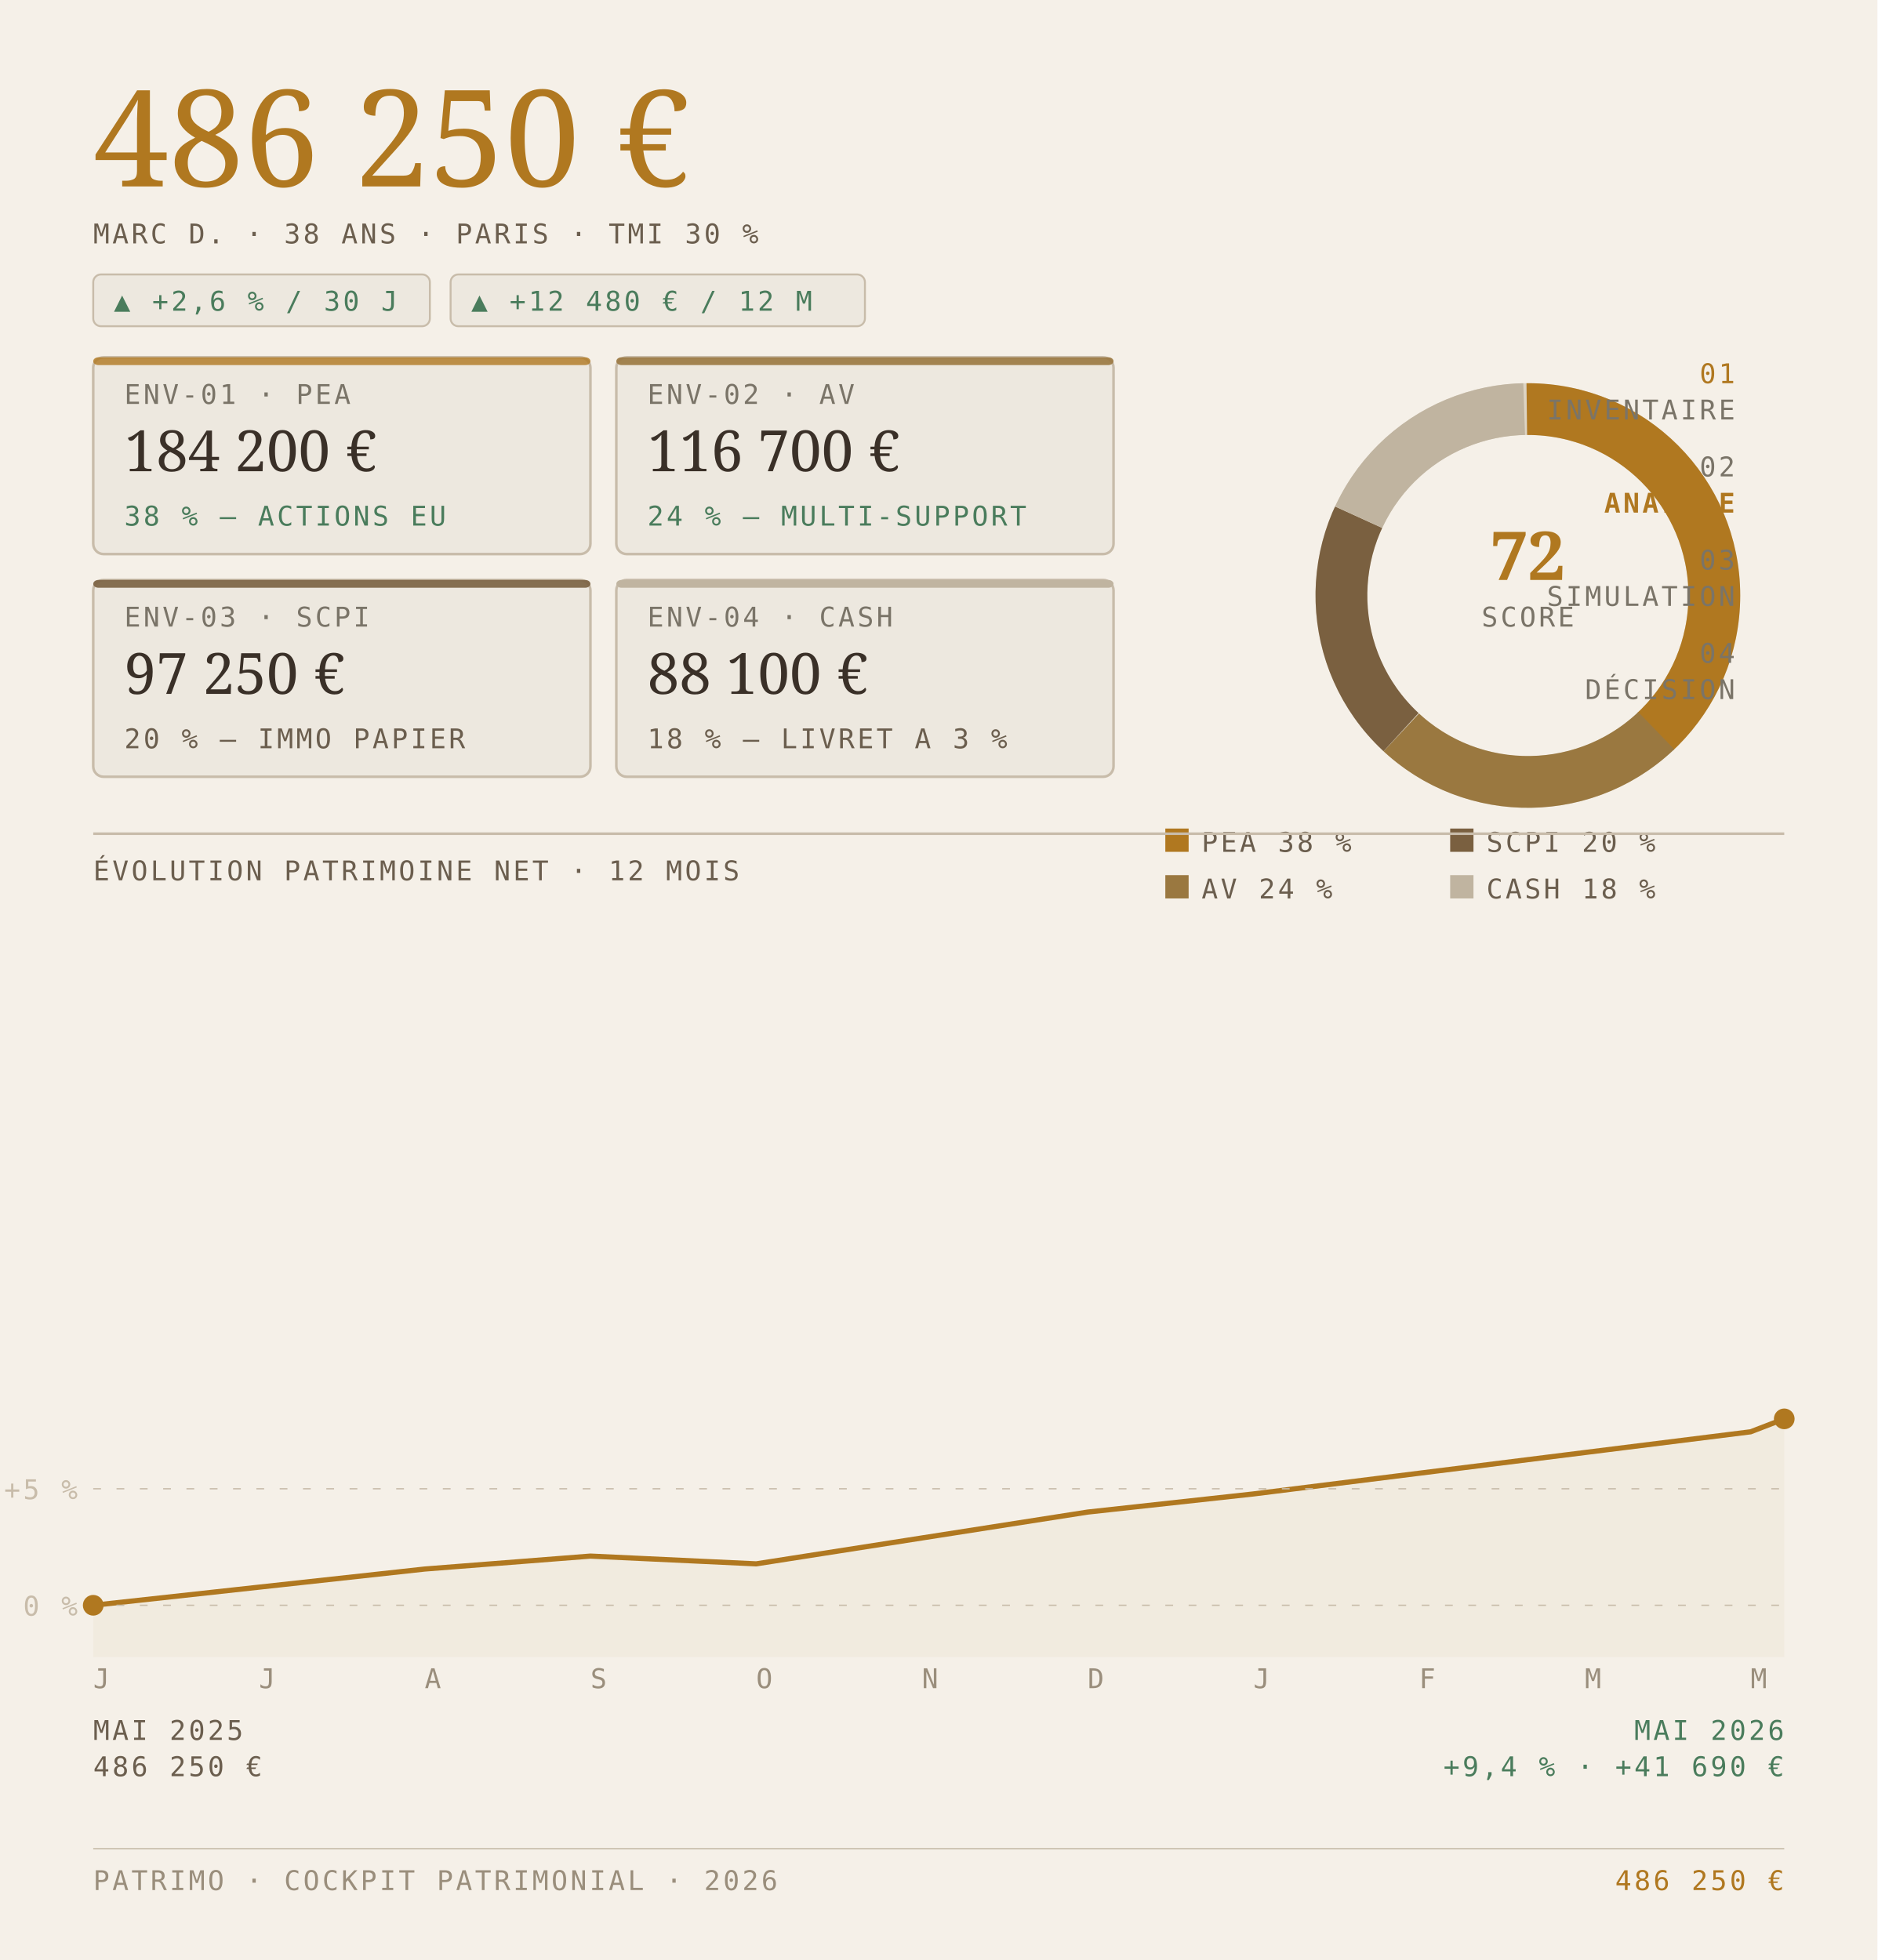
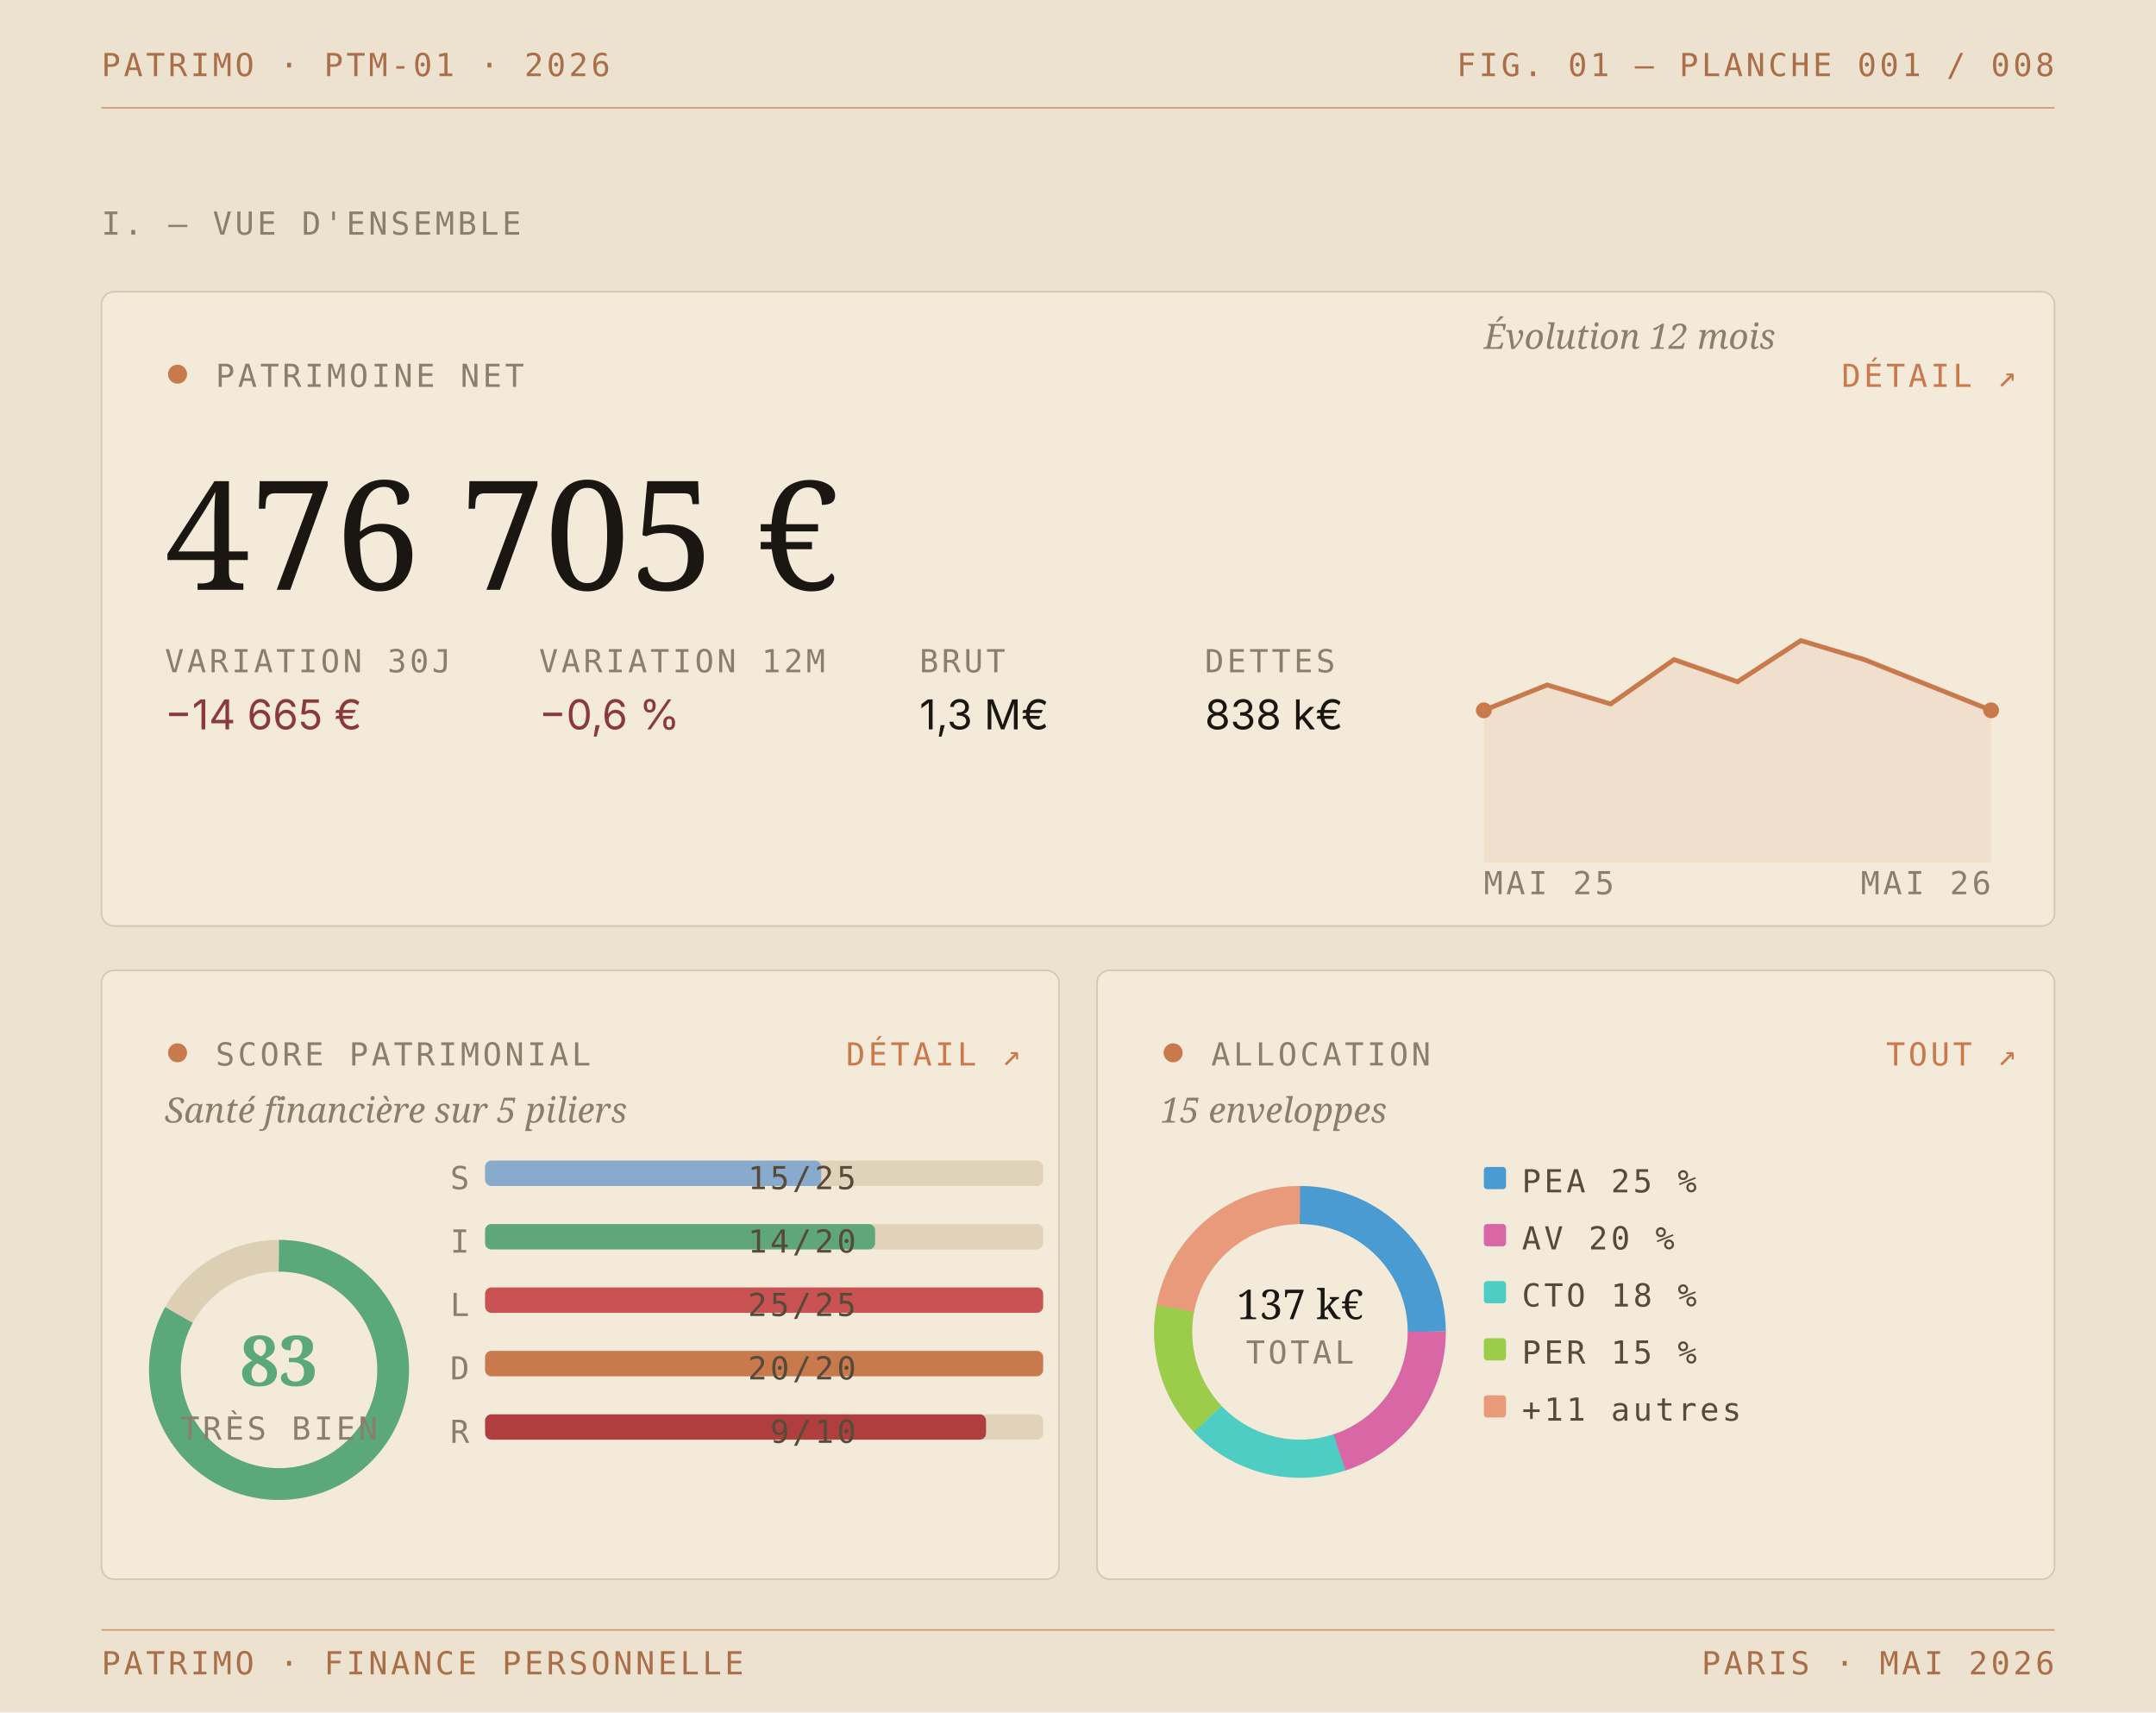
- <svg xmlns="http://www.w3.org/2000/svg" viewBox="0 0 725 757" width="725" height="757">
-   <style>
- .mono{font-family:ui-monospace,SFMono-Regular,monospace;font-size:10.5px;letter-spacing:0.1em}
- .srf{font-family:Georgia,serif}
+ <svg xmlns="http://www.w3.org/2000/svg" width="100%" viewBox="0 0 680 540" role="img">
+   <defs>
+     <style>
+ .mono{font-family:ui-monospace,SFMono-Regular,monospace;font-size:10px;letter-spacing:0.1em}
+ .srf{font-family:Georgia,"Tiempos Headline",serif}
.sans{font-family:-apple-system,system-ui,sans-serif}
</style>
-   <rect width="725" height="757" fill="#F5F0E8" />
-   <text x="36" y="72" fill="#B07820" class="srf" font-size="52">486 250 €</text>
-   <text x="36" y="94" fill="#6B5E4E" class="mono">MARC D. · 38 ANS · PARIS · TMI 30 %</text>
-   <rect x="36" y="106" width="130" height="20" rx="3" fill="#EDE8DF" stroke="#C8BCAA" stroke-width="0.75" />
-   <text x="44" y="120" fill="#4A7C5C" class="mono">▲ +2,6 % / 30 J</text>
-   <rect x="174" y="106" width="160" height="20" rx="3" fill="#EDE8DF" stroke="#C8BCAA" stroke-width="0.75" />
-   <text x="182" y="120" fill="#4A7C5C" class="mono">▲ +12 480 € / 12 M</text>
-   <rect x="36" y="138" width="192" height="76" rx="4" fill="#EDE8DF" stroke="#C8BCAA" stroke-width="1" />
-   <rect x="36" y="138" width="192" height="3" rx="2" fill="#B07820" opacity="0.8" />
-   <text x="48" y="156" fill="#7A7468" class="mono">ENV-01 · PEA</text>
-   <text x="48" y="182" fill="#3A3028" class="srf" font-size="22">184 200 €</text>
-   <text x="48" y="203" fill="#4A7C5C" class="mono">38 % — ACTIONS EU</text>
-   <rect x="238" y="138" width="192" height="76" rx="4" fill="#EDE8DF" stroke="#C8BCAA" stroke-width="1" />
-   <rect x="238" y="138" width="192" height="3" rx="2" fill="#9A7840" opacity="0.9" />
-   <text x="250" y="156" fill="#7A7468" class="mono">ENV-02 · AV</text>
-   <text x="250" y="182" fill="#3A3028" class="srf" font-size="22">116 700 €</text>
-   <text x="250" y="203" fill="#4A7C5C" class="mono">24 % — MULTI-SUPPORT</text>
-   <rect x="36" y="224" width="192" height="76" rx="4" fill="#EDE8DF" stroke="#C8BCAA" stroke-width="1" />
-   <rect x="36" y="224" width="192" height="3" rx="2" fill="#7A6040" opacity="0.9" />
-   <text x="48" y="242" fill="#7A7468" class="mono">ENV-03 · SCPI</text>
-   <text x="48" y="268" fill="#3A3028" class="srf" font-size="22">97 250 €</text>
-   <text x="48" y="289" fill="#6B5E4E" class="mono">20 % — IMMO PAPIER</text>
-   <rect x="238" y="224" width="192" height="76" rx="4" fill="#EDE8DF" stroke="#C8BCAA" stroke-width="1" />
-   <rect x="238" y="224" width="192" height="3" rx="2" fill="#C0B4A0" />
-   <text x="250" y="242" fill="#7A7468" class="mono">ENV-04 · CASH</text>
-   <text x="250" y="268" fill="#3A3028" class="srf" font-size="22">88 100 €</text>
-   <text x="250" y="289" fill="#6B5E4E" class="mono">18 % — LIVRET A 3 %</text>
-   <circle cx="590" cy="230" r="72" fill="none" stroke="#DDD4C4" stroke-width="20" />
-   <circle cx="590" cy="230" r="72" fill="none" stroke="#B07820" stroke-width="20" stroke-dasharray="172 280" transform="rotate(-90 590 230)" />
-   <circle cx="590" cy="230" r="72" fill="none" stroke="#9A7840" stroke-width="20" stroke-dasharray="108 344" transform="rotate(46.8 590 230)" />
-   <circle cx="590" cy="230" r="72" fill="none" stroke="#7A6040" stroke-width="20" stroke-dasharray="90 362" transform="rotate(133.2 590 230)" />
-   <circle cx="590" cy="230" r="72" fill="none" stroke="#C0B4A0" stroke-width="20" stroke-dasharray="80 372" transform="rotate(205.2 590 230)" />
-   <text x="590" y="224" fill="#B07820" class="srf" font-size="26" text-anchor="middle" font-weight="bold">72</text>
-   <text x="590" y="242" fill="#7A7468" class="mono" font-size="9" text-anchor="middle">SCORE</text>
-   <rect x="450" y="320" width="9" height="9" fill="#B07820" />
-   <text x="464" y="329" fill="#6B5E4E" class="mono">PEA 38 %</text>
-   <rect x="450" y="338" width="9" height="9" fill="#9A7840" />
-   <text x="464" y="347" fill="#6B5E4E" class="mono">AV 24 %</text>
-   <rect x="560" y="320" width="9" height="9" fill="#7A6040" />
-   <text x="574" y="329" fill="#6B5E4E" class="mono">SCPI 20 %</text>
-   <rect x="560" y="338" width="9" height="9" fill="#C0B4A0" />
-   <text x="574" y="347" fill="#6B5E4E" class="mono">CASH 18 %</text>
-   <text x="670" y="148" fill="#B07820" class="mono" text-anchor="end" font-size="9">01</text>
-   <text x="670" y="162" fill="#7A7468" class="mono" text-anchor="end" font-size="9">INVENTAIRE</text>
-   <text x="670" y="184" fill="#7A7468" class="mono" text-anchor="end" font-size="9">02</text>
-   <text x="670" y="198" fill="#B07820" class="mono" text-anchor="end" font-size="9" font-weight="700">ANALYSE</text>
-   <text x="670" y="220" fill="#7A7468" class="mono" text-anchor="end" font-size="9">03</text>
-   <text x="670" y="234" fill="#7A7468" class="mono" text-anchor="end" font-size="9">SIMULATION</text>
-   <text x="670" y="256" fill="#7A7468" class="mono" text-anchor="end" font-size="9">04</text>
-   <text x="670" y="270" fill="#7A7468" class="mono" text-anchor="end" font-size="9">DÉCISION</text>
-   <line x1="36" y1="322" x2="689" y2="322" stroke="#C8BCAA" stroke-width="1" />
-   <text x="36" y="340" fill="#6B5E4E" class="mono">ÉVOLUTION PATRIMOINE NET · 12 MOIS</text>
-   <polygon points="36,620 100,613 164,606 228,601 292,604 356,594 420,584 484,577 548,569 612,561 676,553 689,548 689,640 36,640" fill="#B07820" opacity="0.05" />
-   <polyline points="36,620 100,613 164,606 228,601 292,604 356,594 420,584 484,577 548,569 612,561 676,553 689,548" fill="none" stroke="#B07820" stroke-width="2" />
-   <line x1="36" y1="575" x2="689" y2="575" stroke="#C8BCAA" stroke-width="0.5" stroke-dasharray="3 6" />
-   <text x="30" y="579" fill="#C8BCAA" class="mono" text-anchor="end">+5 %</text>
-   <line x1="36" y1="620" x2="689" y2="620" stroke="#C8BCAA" stroke-width="0.5" stroke-dasharray="3 6" />
-   <text x="30" y="624" fill="#C8BCAA" class="mono" text-anchor="end">0 %</text>
-   <text x="36" y="652" fill="#9A8E7C" class="mono">J</text>
-   <text x="100" y="652" fill="#9A8E7C" class="mono">J</text>
-   <text x="164" y="652" fill="#9A8E7C" class="mono">A</text>
-   <text x="228" y="652" fill="#9A8E7C" class="mono">S</text>
-   <text x="292" y="652" fill="#9A8E7C" class="mono">O</text>
-   <text x="356" y="652" fill="#9A8E7C" class="mono">N</text>
-   <text x="420" y="652" fill="#9A8E7C" class="mono">D</text>
-   <text x="484" y="652" fill="#9A8E7C" class="mono">J</text>
-   <text x="548" y="652" fill="#9A8E7C" class="mono">F</text>
-   <text x="612" y="652" fill="#9A8E7C" class="mono">M</text>
-   <text x="676" y="652" fill="#9A8E7C" class="mono">M</text>
-   <circle cx="36" cy="620" r="4" fill="#B07820" />
-   <text x="36" y="672" fill="#6B5E4E" class="mono">MAI 2025</text>
-   <text x="36" y="686" fill="#6B5E4E" class="mono">486 250 €</text>
-   <circle cx="689" cy="548" r="4" fill="#B07820" />
-   <text x="689" y="672" fill="#4A7C5C" class="mono" text-anchor="end">MAI 2026</text>
-   <text x="689" y="686" fill="#4A7C5C" class="mono" text-anchor="end">+9,4 % · +41 690 €</text>
-   <line x1="36" y1="714" x2="689" y2="714" stroke="#C8BCAA" stroke-width="0.5" />
-   <text x="36" y="730" fill="#9A8E7C" class="mono">PATRIMO · COCKPIT PATRIMONIAL · 2026</text>
-   <text x="689" y="730" fill="#B07820" class="mono" text-anchor="end">486 250 €</text>
+   </defs>
+   <rect width="680" height="540" fill="#ece2cf" />
+   <line x1="32" y1="34" x2="648" y2="34" stroke="#c87a4d" stroke-width="0.5" opacity="0.7" />
+   <text x="32" y="24" fill="#a3623a" class="mono" opacity="0.9">PATRIMO · PTM-01 · 2026</text>
+   <text x="648" y="24" fill="#a3623a" class="mono" text-anchor="end" opacity="0.9">FIG. 01 — PLANCHE 001 / 008</text>
+   <text x="32" y="74" fill="#8a7f6c" class="mono">I. — VUE D'ENSEMBLE</text>
+   <rect x="32" y="92" width="616" height="200" fill="#f3ead9" stroke="#d4c7b0" stroke-width="0.5" rx="4" />
+   <circle cx="56" cy="118" r="3" fill="#c87a4d" />
+   <text x="68" y="122" fill="#8a7f6c" class="mono">PATRIMOINE NET</text>
+   <text x="636" y="122" fill="#c87a4d" class="mono" text-anchor="end">DÉTAIL ↗</text>
+   <text x="52" y="186" fill="#1a1612" class="srf" font-size="48">476 705 €</text>
+   <text x="52" y="212" fill="#8a7f6c" class="mono">VARIATION 30J</text>
+   <text x="52" y="230" fill="#8a3a3a" class="sans" font-size="13">−14 665 €</text>
+   <text x="170" y="212" fill="#8a7f6c" class="mono">VARIATION 12M</text>
+   <text x="170" y="230" fill="#8a3a3a" class="sans" font-size="13">−0,6 %</text>
+   <text x="290" y="212" fill="#8a7f6c" class="mono">BRUT</text>
+   <text x="290" y="230" fill="#1a1612" class="sans" font-size="13">1,3 M€</text>
+   <text x="380" y="212" fill="#8a7f6c" class="mono">DETTES</text>
+   <text x="380" y="230" fill="#1a1612" class="sans" font-size="13">838 k€</text>
+   <text x="468" y="110" fill="#8a7f6c" class="srf" font-style="italic" font-size="11">Évolution 12 mois</text>
+   <polygon points="468,224 488,216 508,222 528,208 548,215 568,202 588,208 608,216 628,224 628,272 468,272" fill="#c87a4d" opacity="0.10" />
+   <polyline points="468,224 488,216 508,222 528,208 548,215 568,202 588,208 608,216 628,224" fill="none" stroke="#c87a4d" stroke-width="1.5" />
+   <circle cx="468" cy="224" r="2.5" fill="#c87a4d" />
+   <circle cx="628" cy="224" r="2.5" fill="#c87a4d" />
+   <text x="468" y="282" fill="#8a7f6c" class="mono" font-size="8">MAI 25</text>
+   <text x="628" y="282" fill="#8a7f6c" class="mono" text-anchor="end" font-size="8">MAI 26</text>
+   <rect x="32" y="306" width="302" height="192" fill="#f3ead9" stroke="#d4c7b0" stroke-width="0.5" rx="4" />
+   <circle cx="56" cy="332" r="3" fill="#c87a4d" />
+   <text x="68" y="336" fill="#8a7f6c" class="mono">SCORE PATRIMONIAL</text>
+   <text x="322" y="336" fill="#c87a4d" class="mono" text-anchor="end">DÉTAIL ↗</text>
+   <text x="52" y="354" fill="#8a7f6c" class="srf" font-style="italic" font-size="11">Santé financière sur 5 piliers</text>
+   <circle cx="88" cy="432" r="36" fill="none" stroke="#dccfb3" stroke-width="10" />
+   <circle cx="88" cy="432" r="36" fill="none" stroke="#5ba87a" stroke-width="10" stroke-dasharray="187.7 226.2" transform="rotate(-90 88 432)" />
+   <text x="88" y="437" fill="#5ba87a" class="srf" font-size="22" text-anchor="middle" font-weight="bold">83</text>
+   <text x="88" y="454" fill="#8a7f6c" class="mono" font-size="8" text-anchor="middle">TRÈS BIEN</text>
+   <text x="142" y="375" fill="#8a7f6c" class="mono">S</text>
+   <rect x="153" y="366" width="176" height="8" rx="2" fill="#e0d3b9" />
+   <rect x="153" y="366" width="106" height="8" rx="2" fill="#88aacc" />
+   <text x="270" y="375" fill="#564a3a" class="mono" font-size="8.5" text-anchor="end">15/25</text>
+   <text x="142" y="395" fill="#8a7f6c" class="mono">I</text>
+   <rect x="153" y="386" width="176" height="8" rx="2" fill="#e0d3b9" />
+   <rect x="153" y="386" width="123" height="8" rx="2" fill="#5fa67a" />
+   <text x="270" y="395" fill="#564a3a" class="mono" font-size="8.5" text-anchor="end">14/20</text>
+   <text x="142" y="415" fill="#8a7f6c" class="mono">L</text>
+   <rect x="153" y="406" width="176" height="8" rx="2" fill="#e0d3b9" />
+   <rect x="153" y="406" width="176" height="8" rx="2" fill="#c95252" />
+   <text x="270" y="415" fill="#564a3a" class="mono" font-size="8.5" text-anchor="end">25/25</text>
+   <text x="142" y="435" fill="#8a7f6c" class="mono">D</text>
+   <rect x="153" y="426" width="176" height="8" rx="2" fill="#e0d3b9" />
+   <rect x="153" y="426" width="176" height="8" rx="2" fill="#c87a4d" />
+   <text x="270" y="435" fill="#564a3a" class="mono" font-size="8.5" text-anchor="end">20/20</text>
+   <text x="142" y="455" fill="#8a7f6c" class="mono">R</text>
+   <rect x="153" y="446" width="176" height="8" rx="2" fill="#e0d3b9" />
+   <rect x="153" y="446" width="158" height="8" rx="2" fill="#b13e3e" />
+   <text x="270" y="455" fill="#564a3a" class="mono" font-size="8.5" text-anchor="end">9/10</text>
+   <rect x="346" y="306" width="302" height="192" fill="#f3ead9" stroke="#d4c7b0" stroke-width="0.5" rx="4" />
+   <circle cx="370" cy="332" r="3" fill="#c87a4d" />
+   <text x="382" y="336" fill="#8a7f6c" class="mono">ALLOCATION</text>
+   <text x="636" y="336" fill="#c87a4d" class="mono" text-anchor="end">TOUT ↗</text>
+   <text x="366" y="354" fill="#8a7f6c" class="srf" font-style="italic" font-size="11">15 enveloppes</text>
+   <circle cx="410" cy="420" r="40" fill="none" stroke="#dccfb3" stroke-width="12" />
+   <circle cx="410" cy="420" r="40" fill="none" stroke="#4a9bd1" stroke-width="12" stroke-dasharray="62.8 188.5" transform="rotate(-90 410 420)" />
+   <circle cx="410" cy="420" r="40" fill="none" stroke="#d966a5" stroke-width="12" stroke-dasharray="50.3 201.0" transform="rotate(0 410 420)" />
+   <circle cx="410" cy="420" r="40" fill="none" stroke="#4ecdc4" stroke-width="12" stroke-dasharray="45.2 206.1" transform="rotate(72 410 420)" />
+   <circle cx="410" cy="420" r="40" fill="none" stroke="#9bcc4a" stroke-width="12" stroke-dasharray="37.7 213.6" transform="rotate(136.8 410 420)" />
+   <circle cx="410" cy="420" r="40" fill="none" stroke="#e89a7a" stroke-width="12" stroke-dasharray="55.3 196.0" transform="rotate(190.8 410 420)" />
+   <text x="410" y="416" fill="#1a1612" class="srf" font-size="13" text-anchor="middle">137 k€</text>
+   <text x="410" y="430" fill="#8a7f6c" class="mono" font-size="8" text-anchor="middle">TOTAL</text>
+   <rect x="468" y="368" width="7" height="7" fill="#4a9bd1" rx="1" />
+   <text x="480" y="376" fill="#564a3a" class="mono" font-size="8.5">PEA 25 %</text>
+   <rect x="468" y="386" width="7" height="7" fill="#d966a5" rx="1" />
+   <text x="480" y="394" fill="#564a3a" class="mono" font-size="8.5">AV 20 %</text>
+   <rect x="468" y="404" width="7" height="7" fill="#4ecdc4" rx="1" />
+   <text x="480" y="412" fill="#564a3a" class="mono" font-size="8.5">CTO 18 %</text>
+   <rect x="468" y="422" width="7" height="7" fill="#9bcc4a" rx="1" />
+   <text x="480" y="430" fill="#564a3a" class="mono" font-size="8.5">PER 15 %</text>
+   <rect x="468" y="440" width="7" height="7" fill="#e89a7a" rx="1" />
+   <text x="480" y="448" fill="#564a3a" class="mono" font-size="8.5">+11 autres</text>
+   <line x1="32" y1="514" x2="648" y2="514" stroke="#c87a4d" stroke-width="0.5" opacity="0.7" />
+   <text x="32" y="528" fill="#a3623a" class="mono" opacity="0.9">PATRIMO · FINANCE PERSONNELLE</text>
+   <text x="648" y="528" fill="#a3623a" class="mono" text-anchor="end" opacity="0.9">PARIS · MAI 2026</text>
</svg>
